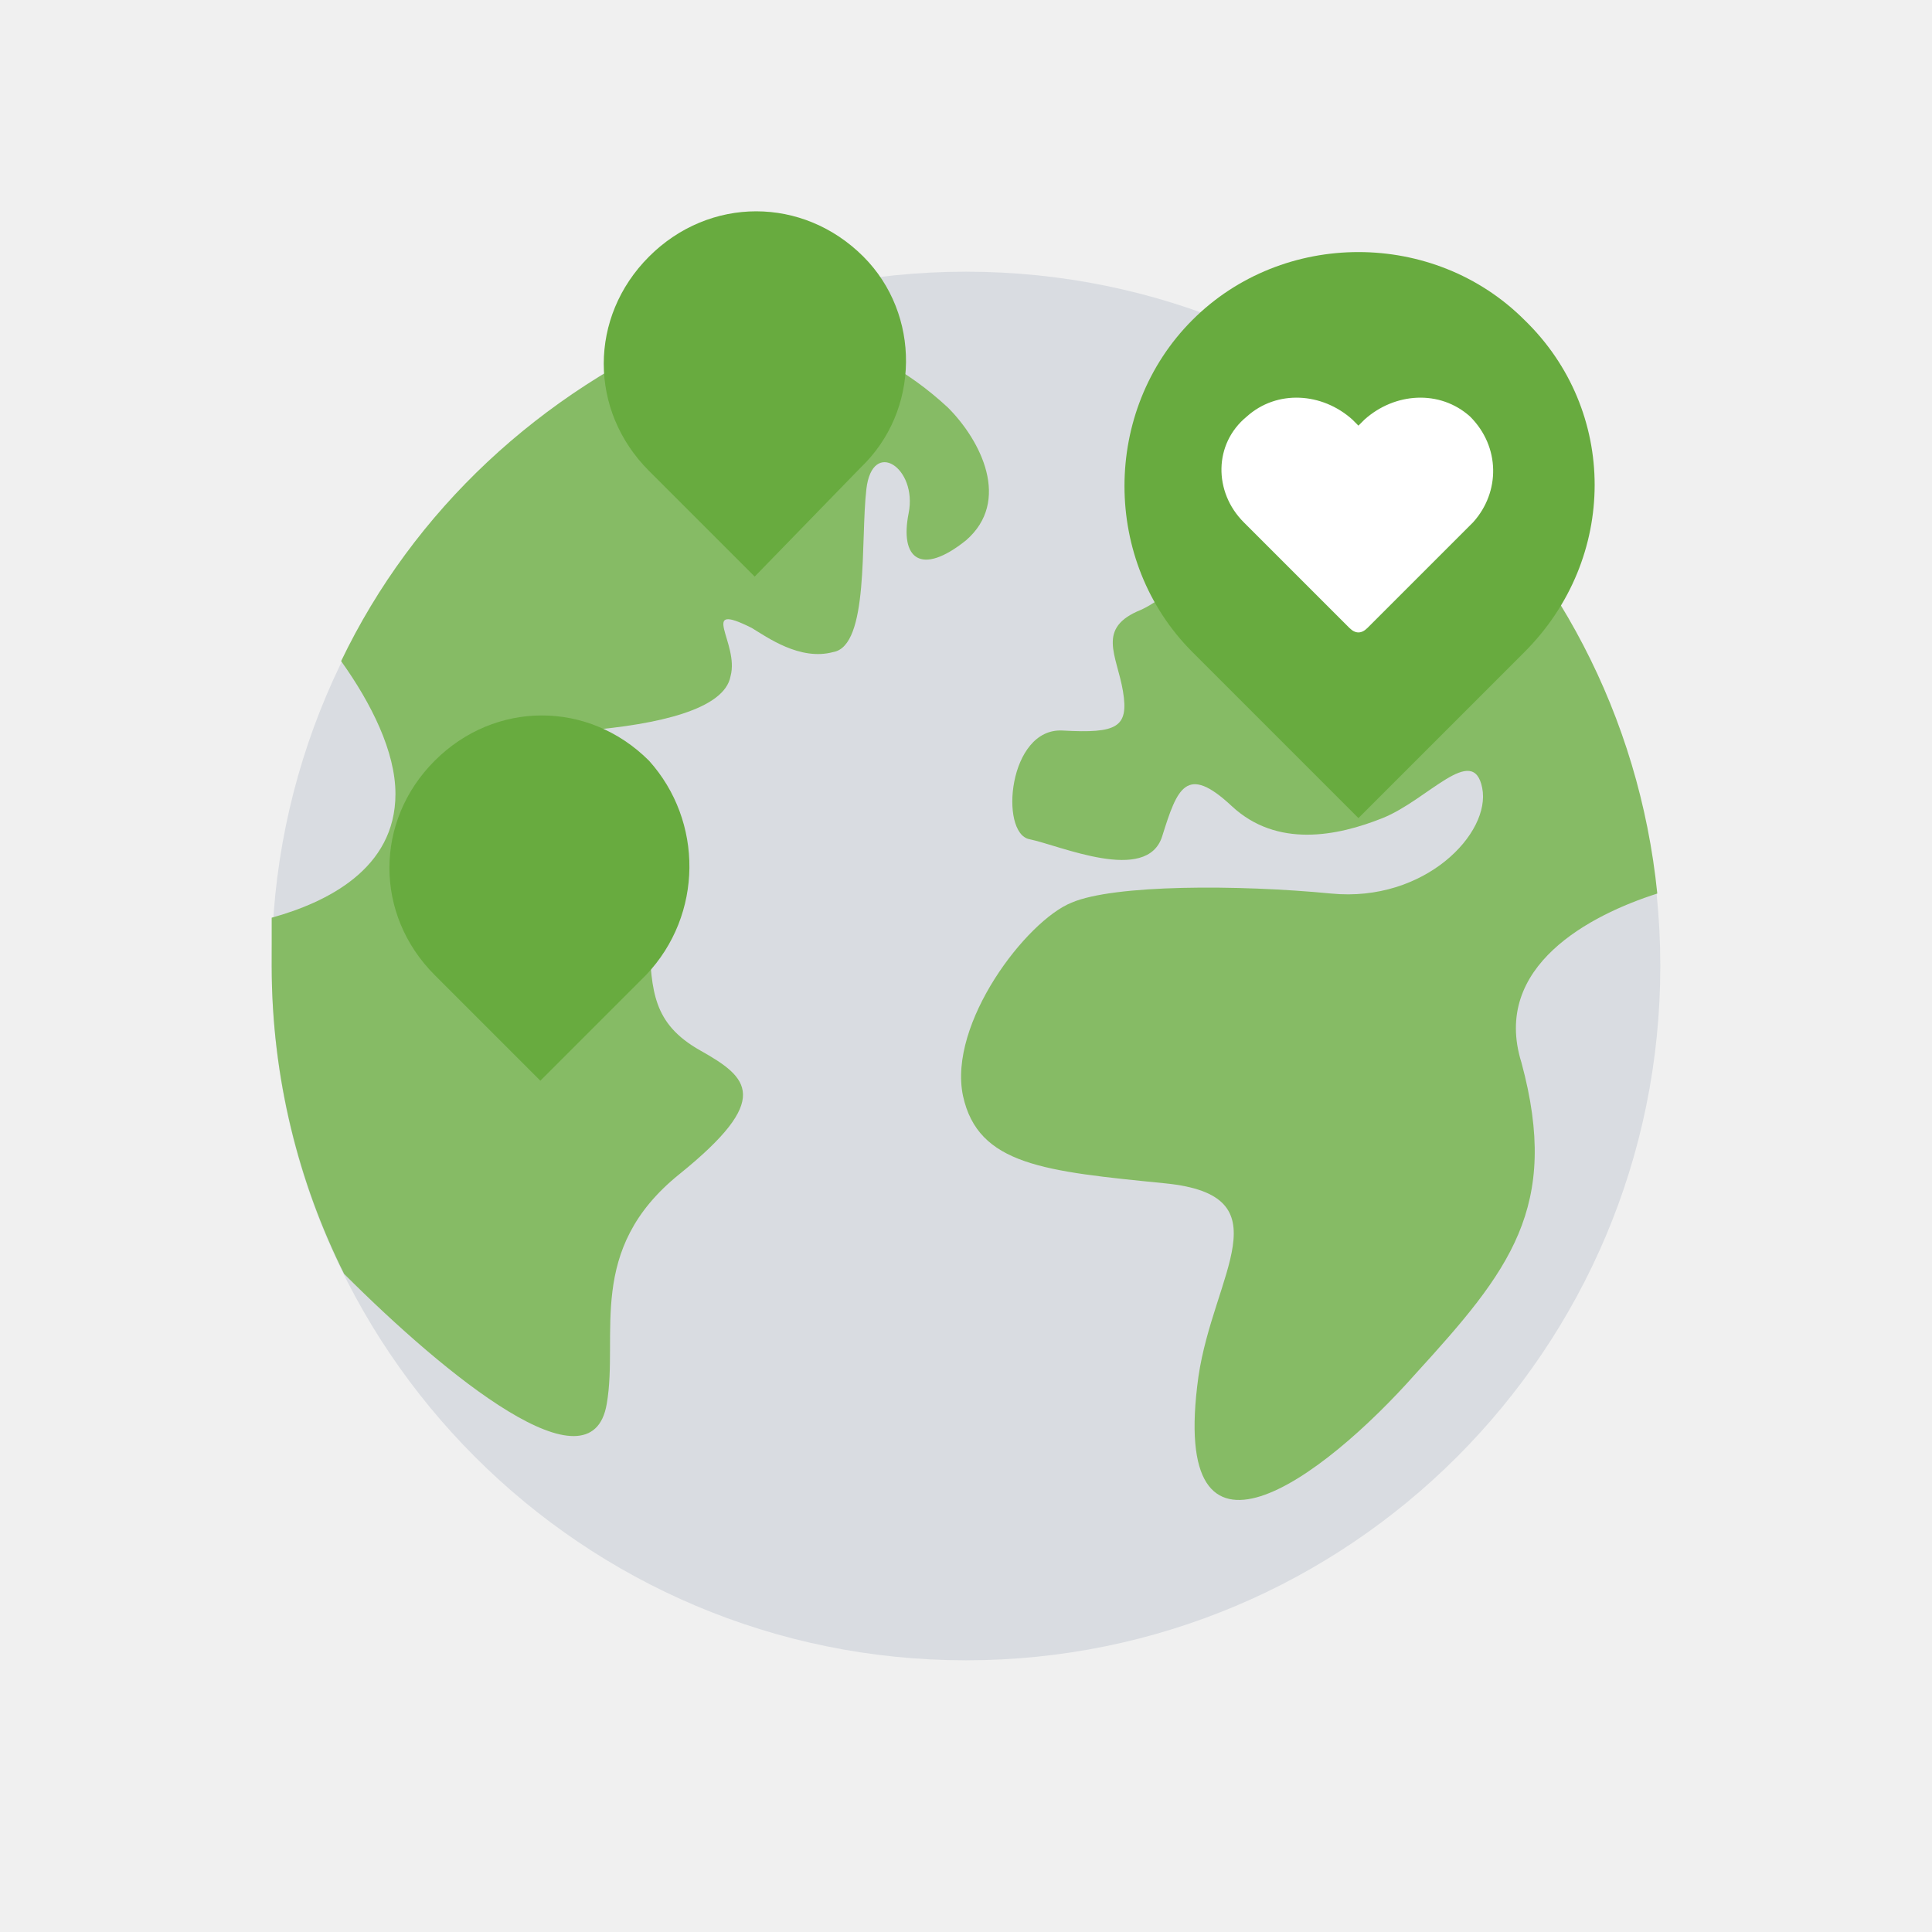
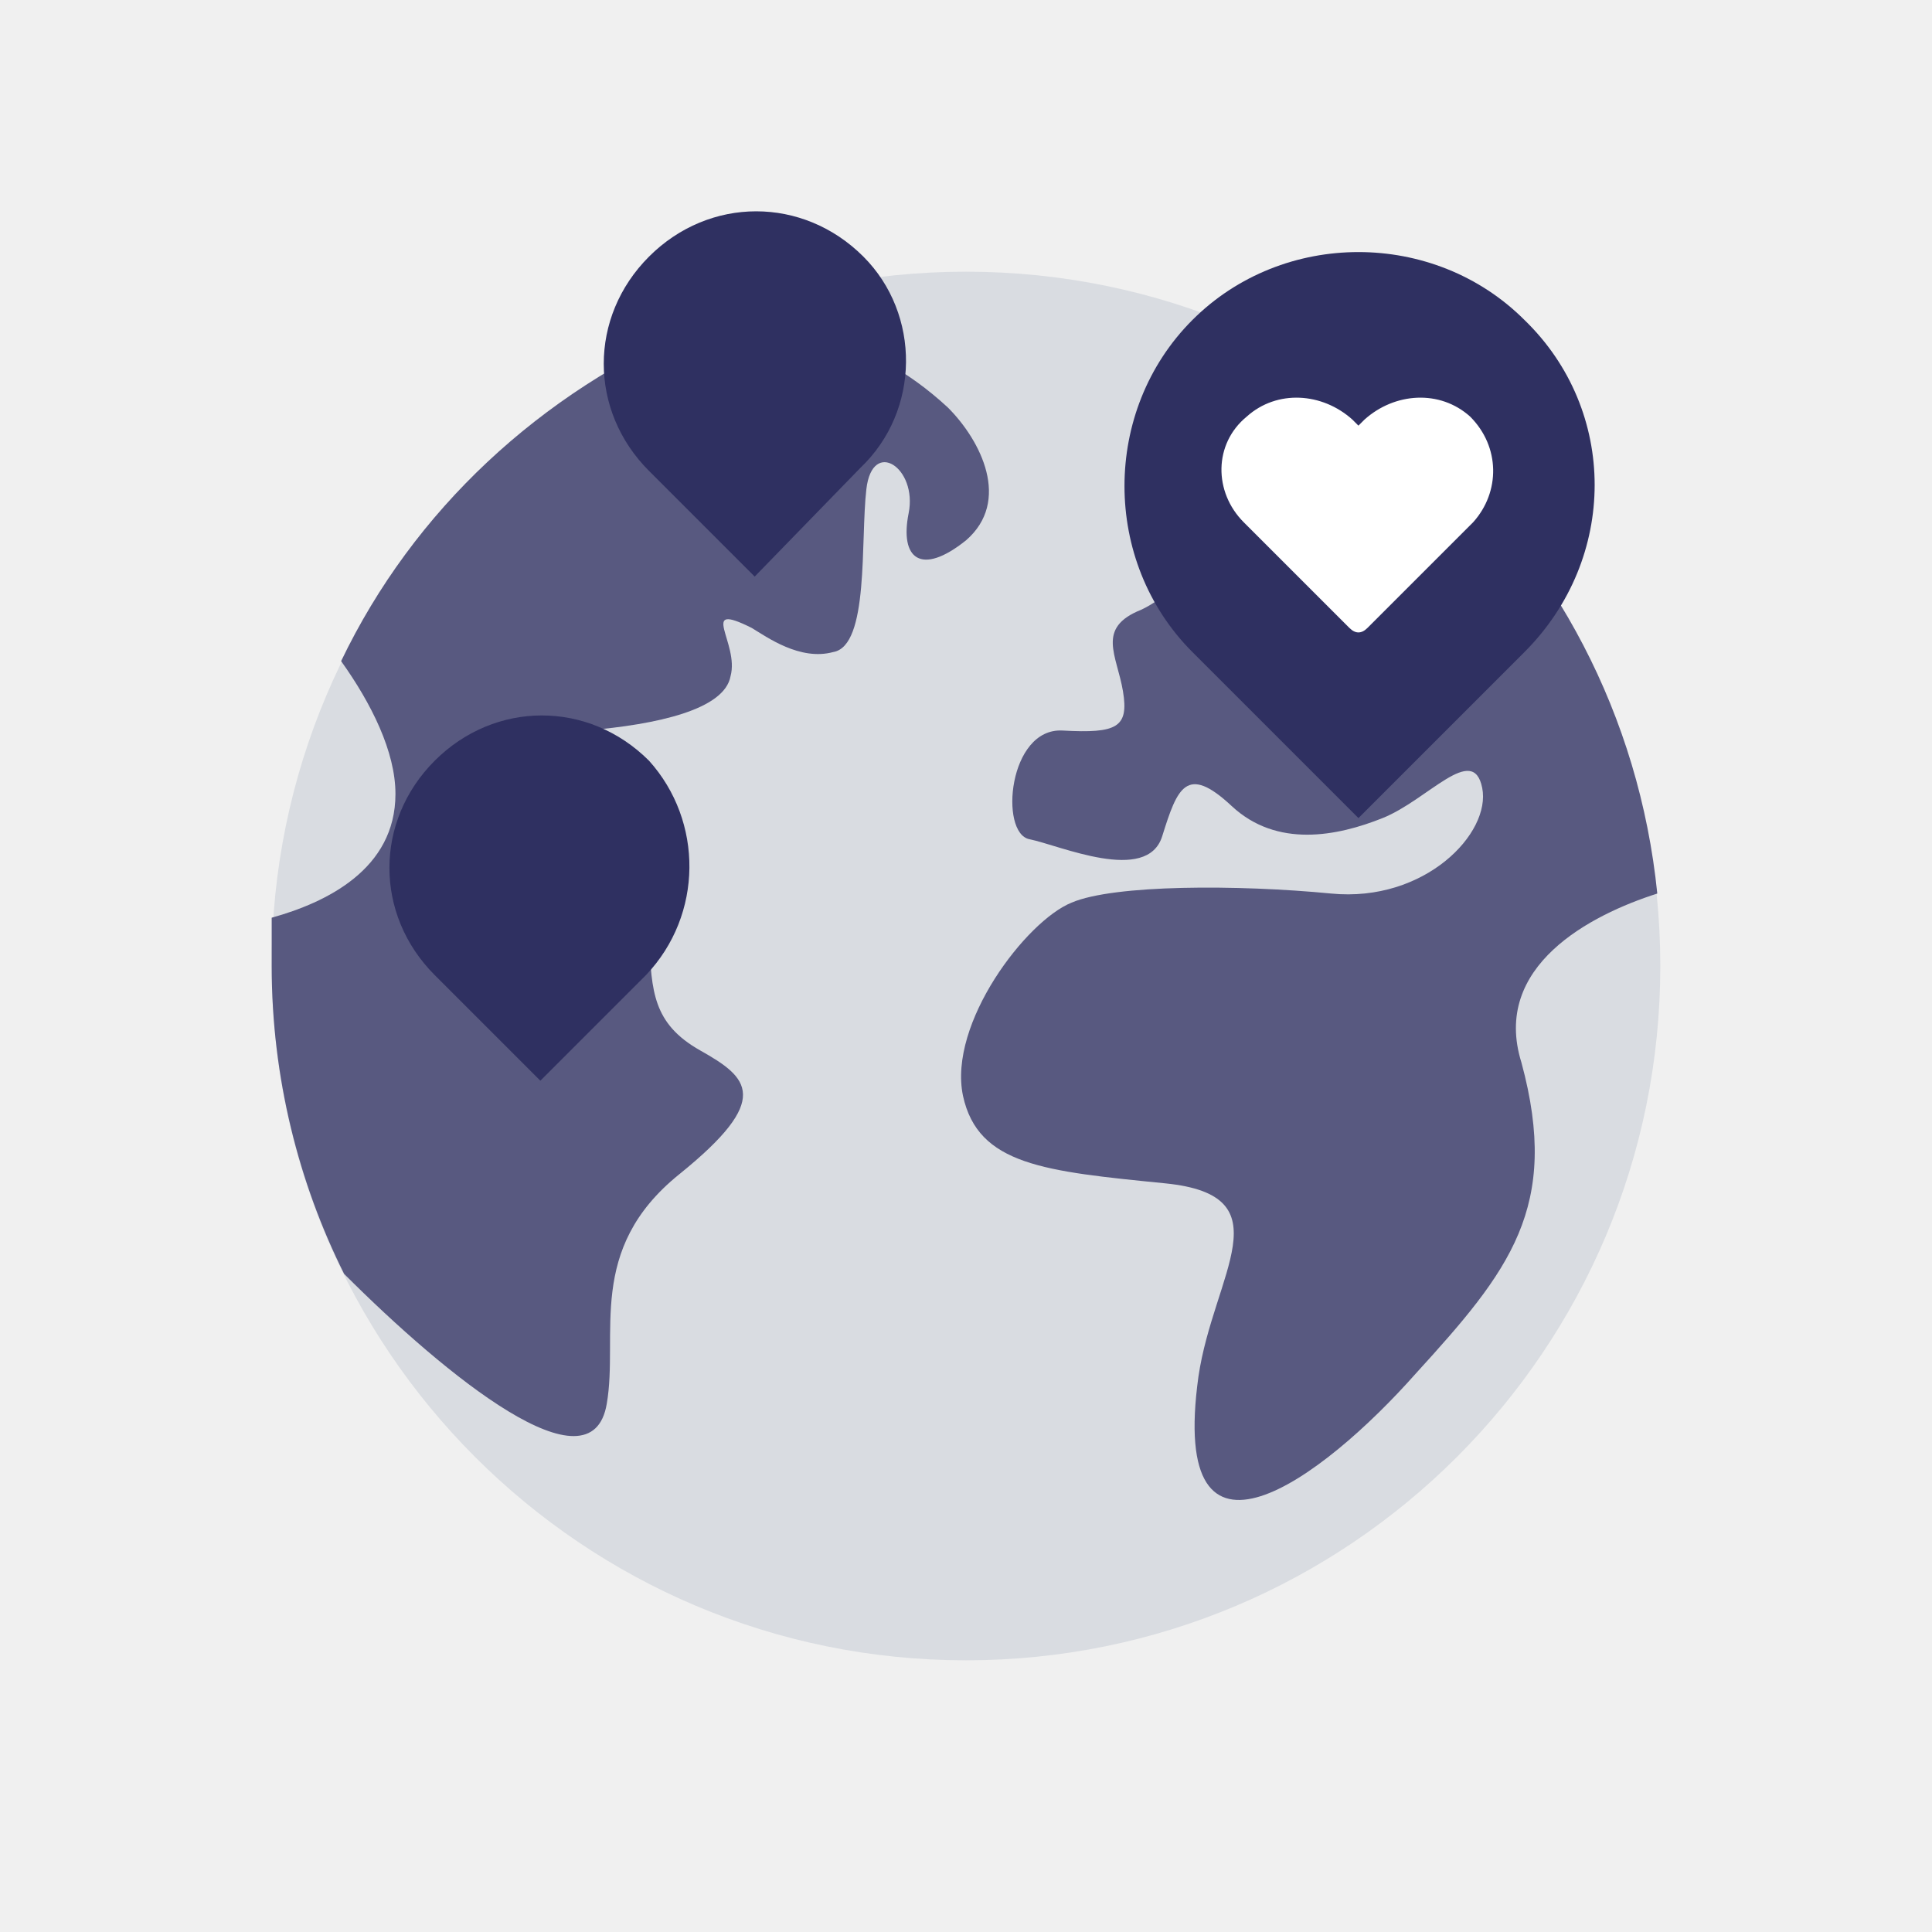
<svg xmlns="http://www.w3.org/2000/svg" id="Layer_1" style="enable-background:new 0 0 64 64;" version="1.1" viewBox="0 0 64 64" xml:space="preserve">
  <style type="text/css">
- 	.st0{fill:#86BB65;}
+ 	.st0{fill:#585980;}
	.st1{fill:#FFFFFF;}
- 	.st2{fill:#68AB3F;}
+ 	.st2{fill:#2F3061;}
	.st3{fill:none;stroke:#D9DCE1;stroke-width:4;stroke-linecap:round;stroke-miterlimit:10;}
	.st4{fill:#D9DCE1;}
	.st5{fill:none;stroke:#D9DCE1;stroke-width:3;stroke-linecap:round;stroke-linejoin:round;stroke-miterlimit:10;}
	.st6{fill:none;stroke:#FFFFFF;stroke-width:2;stroke-miterlimit:10;}
	.st7{fill:none;stroke:#D9DCE1;stroke-width:2;stroke-linecap:square;stroke-miterlimit:10;}
	.st8{fill:none;stroke:#D9DCE1;stroke-width:2;stroke-linecap:square;stroke-miterlimit:10;stroke-dasharray:0.102,6.132;}
- 	.st9{fill:none;stroke:#86BB65;stroke-width:2;stroke-miterlimit:10;}
- 	.st10{fill:none;stroke:#68AB3F;stroke-width:4;stroke-linecap:round;stroke-miterlimit:10;}
- 	.st11{fill:none;stroke:#68AB3F;stroke-width:3;stroke-miterlimit:10;}
- 	.st12{fill:none;stroke:#68AB3F;stroke-width:2;stroke-miterlimit:10;}
+ 	.st9{fill:none;stroke:#585980;stroke-width:2;stroke-miterlimit:10;}
+ 	.st10{fill:none;stroke:#2F3061;stroke-width:4;stroke-linecap:round;stroke-miterlimit:10;}
+ 	.st11{fill:none;stroke:#2F3061;stroke-width:3;stroke-miterlimit:10;}
+ 	.st12{fill:none;stroke:#2F3061;stroke-width:2;stroke-miterlimit:10;}
	.st13{fill:none;stroke:#D9DCE1;stroke-width:2;stroke-miterlimit:10;}
- 	.st14{fill-rule:evenodd;clip-rule:evenodd;fill:#86BB65;}
- 	.st15{fill:none;stroke:#68AB3F;stroke-width:6;stroke-linecap:round;stroke-miterlimit:10;}
- 	.st16{fill-rule:evenodd;clip-rule:evenodd;fill:#68AB3F;}
- 	.st17{fill:none;stroke:#68AB3F;stroke-width:3;stroke-linecap:round;stroke-miterlimit:10;}
+ 	.st14{fill-rule:evenodd;clip-rule:evenodd;fill:#585980;}
+ 	.st15{fill:none;stroke:#2F3061;stroke-width:6;stroke-linecap:round;stroke-miterlimit:10;}
+ 	.st16{fill-rule:evenodd;clip-rule:evenodd;fill:#2F3061;}
+ 	.st17{fill:none;stroke:#2F3061;stroke-width:3;stroke-linecap:round;stroke-miterlimit:10;}
	.st18{fill:none;stroke:#D9DCE1;stroke-width:4;stroke-miterlimit:10;}
- 	.st19{fill:none;stroke:#86BB65;stroke-width:9.52;stroke-linecap:round;stroke-miterlimit:10;}
+ 	.st19{fill:none;stroke:#585980;stroke-width:9.52;stroke-linecap:round;stroke-miterlimit:10;}
	.st20{fill:none;stroke:#D9DCE1;stroke-width:9.52;stroke-linecap:round;stroke-miterlimit:10;}
- 	.st21{fill:none;stroke:#68AB3F;stroke-width:2;stroke-miterlimit:10;stroke-dasharray:2,2;}
+ 	.st21{fill:none;stroke:#2F3061;stroke-width:2;stroke-miterlimit:10;stroke-dasharray:2,2;}
	.st22{fill:none;stroke:#D9DCE1;stroke-width:16.238;stroke-linecap:round;stroke-miterlimit:10;}
	.st23{fill:none;stroke:#D9DCE1;stroke-width:15.944;stroke-linecap:square;stroke-miterlimit:10;}
	.st24{fill:none;stroke:#77B5D1;stroke-width:17.733;stroke-linecap:round;stroke-miterlimit:10;}
- 	.st25{fill:none;stroke:#86BB65;stroke-width:17.937;stroke-linecap:square;stroke-miterlimit:10;}
+ 	.st25{fill:none;stroke:#585980;stroke-width:17.937;stroke-linecap:square;stroke-miterlimit:10;}
</style>
  <circle class="st4" cx="32" cy="32" r="23" />
  <path class="st0" d="M23.1,10.8c-5.2,2.2-9.4,6.1-11.8,11.1l0,0c1,1.4,1.8,3,1.8,4.4c0,2.5-2.3,3.6-4.1,4.1c0,0,0,0,0,0  C9,30.9,9,31.4,9,32c0,3.7,0.9,7.2,2.4,10.2c3.4,3.4,8.2,7.3,8.7,4.3c0.4-2.3-0.7-5.1,2.4-7.6s2.3-3.2,0.7-4.1  c-1.6-0.9-1.6-2-1.7-3.6c-0.1-1.5-1.6-2.2-3.5-2.6c-1.9-0.4-3.1-2-2.9-2.5s1.9-1.6,4.3-1.9c2.4-0.2,4.6-0.7,4.8-1.8  c0.3-1.1-1.1-2.5,0.7-1.6c0.5,0.3,1.6,1.1,2.7,0.8c1.2-0.2,0.9-3.7,1.1-5.4c0.2-1.7,1.7-0.7,1.4,0.8s0.4,2.1,1.9,0.9  c1.5-1.3,0.5-3.3-0.6-4.4C28.7,11,25.7,10.6,23.1,10.8z" />
  <path class="st0" d="M54.9,29.6c-0.6-5.9-3.4-11.1-7.6-14.8c-1.3-0.2-2.5-0.4-4.3-0.3c-2.7,0.1-3.6,0.5-3.1,1.8s-0.6,3.2-2.1,3.9  c-1.5,0.6-0.8,1.5-0.6,2.7c0.2,1.2-0.2,1.4-2,1.3c-1.8-0.1-2.1,3.4-1.1,3.6c1,0.2,3.9,1.5,4.4-0.1c0.5-1.6,0.8-2.4,2.3-1  s3.5,1,5,0.4s3-2.5,3.3-1c0.3,1.5-1.9,3.8-5,3.5s-7.2-0.3-8.6,0.3c-1.5,0.6-4.1,4-3.6,6.4c0.5,2.3,2.7,2.5,6.7,2.9s1.6,3,1.1,6.4  c-1,7.2,4.1,3.4,7.2-0.1c3.1-3.4,4.8-5.5,3.5-10.3C49.4,32,52.7,30.3,54.9,29.6z" />
  <path class="st2" d="M21.4,32.3l-3.5,3.5l-3.5-3.5c-2-2-2-5.1,0-7.1l0,0c2-2,5.1-2,7.1,0l0,0C23.3,27.2,23.3,30.3,21.4,32.3z" />
  <path class="st2" d="M28.5,15.5L25,19.1l-3.5-3.5c-2-2-2-5.1,0-7.1l0,0c2-2,5.1-2,7.1,0l0,0C30.5,10.4,30.5,13.6,28.5,15.5z" />
  <path class="st2" d="M50.5,21.6L45,27.1l-5.5-5.5c-3-3-3-8,0-11l0,0c3-3,8-3,11,0l0,0C53.6,13.6,53.6,18.5,50.5,21.6z" />
  <g>
    <path class="st1" d="M45.3,20.8c-0.2,0.2-0.4,0.2-0.6,0l-3.5-3.5c-1-1-1-2.6,0.1-3.5c1-0.9,2.5-0.8,3.5,0.1l0.2,0.2l0.2-0.2   c1-0.9,2.5-1,3.5-0.1c1,1,1,2.5,0.1,3.5L45.3,20.8z" />
  </g>
</svg>
